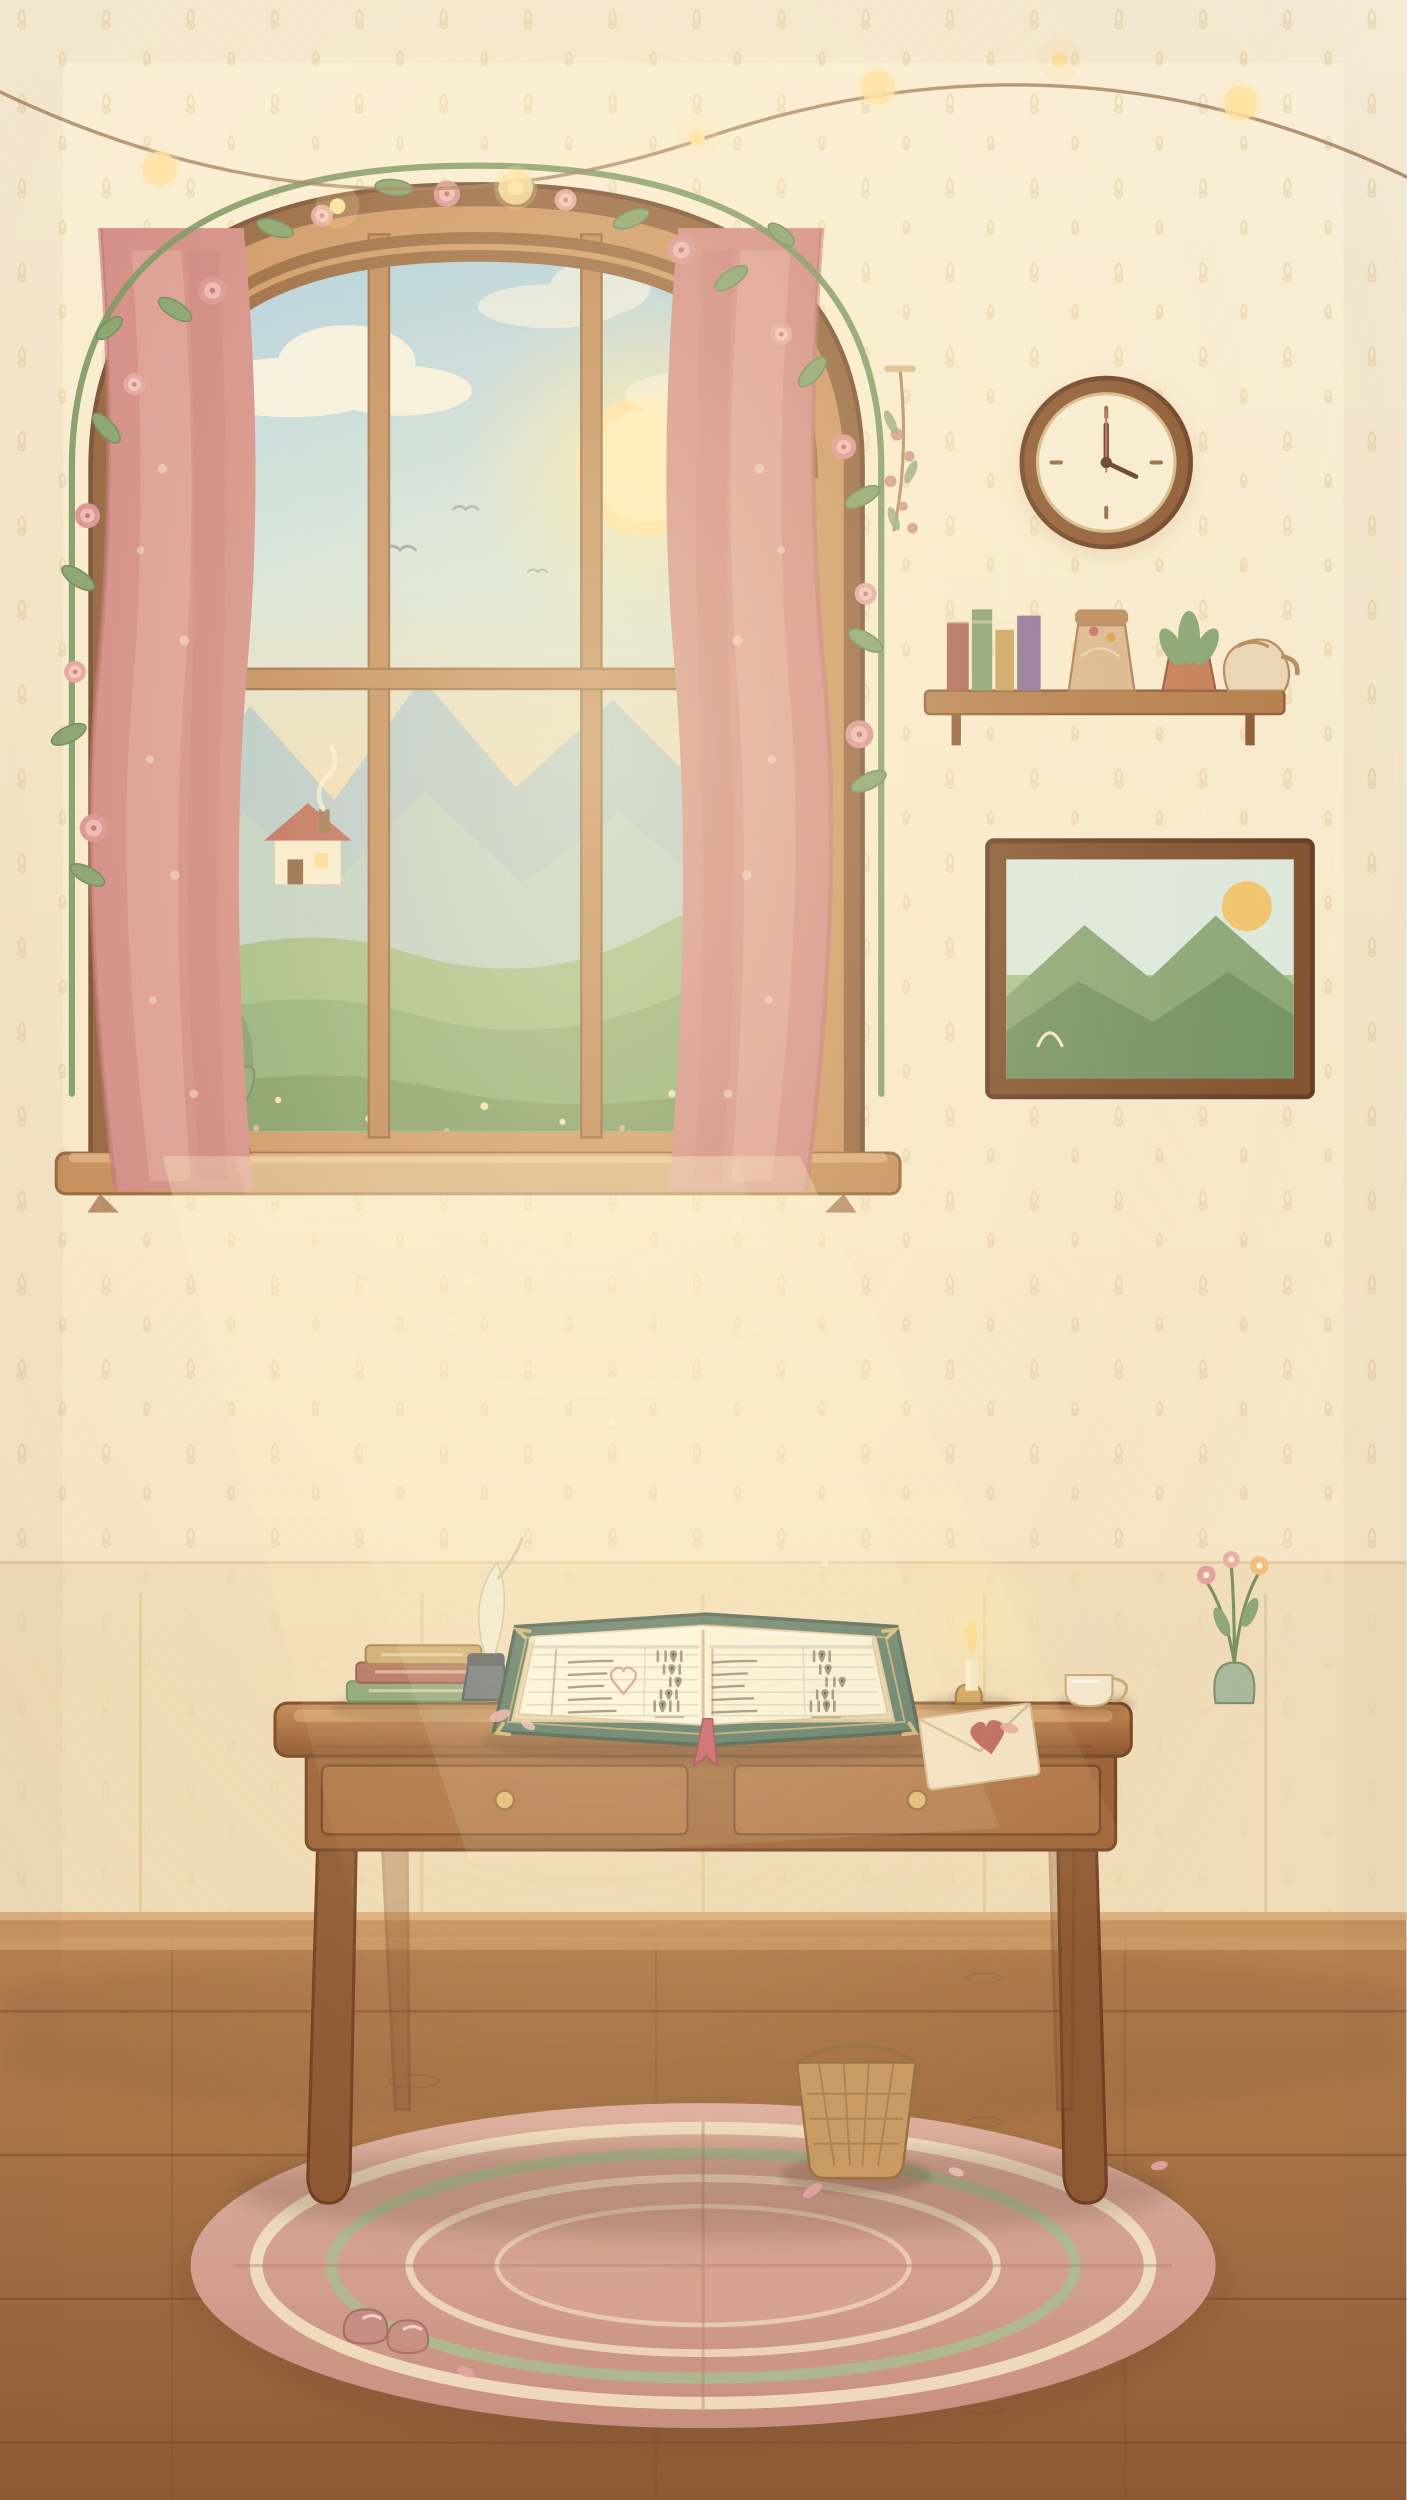
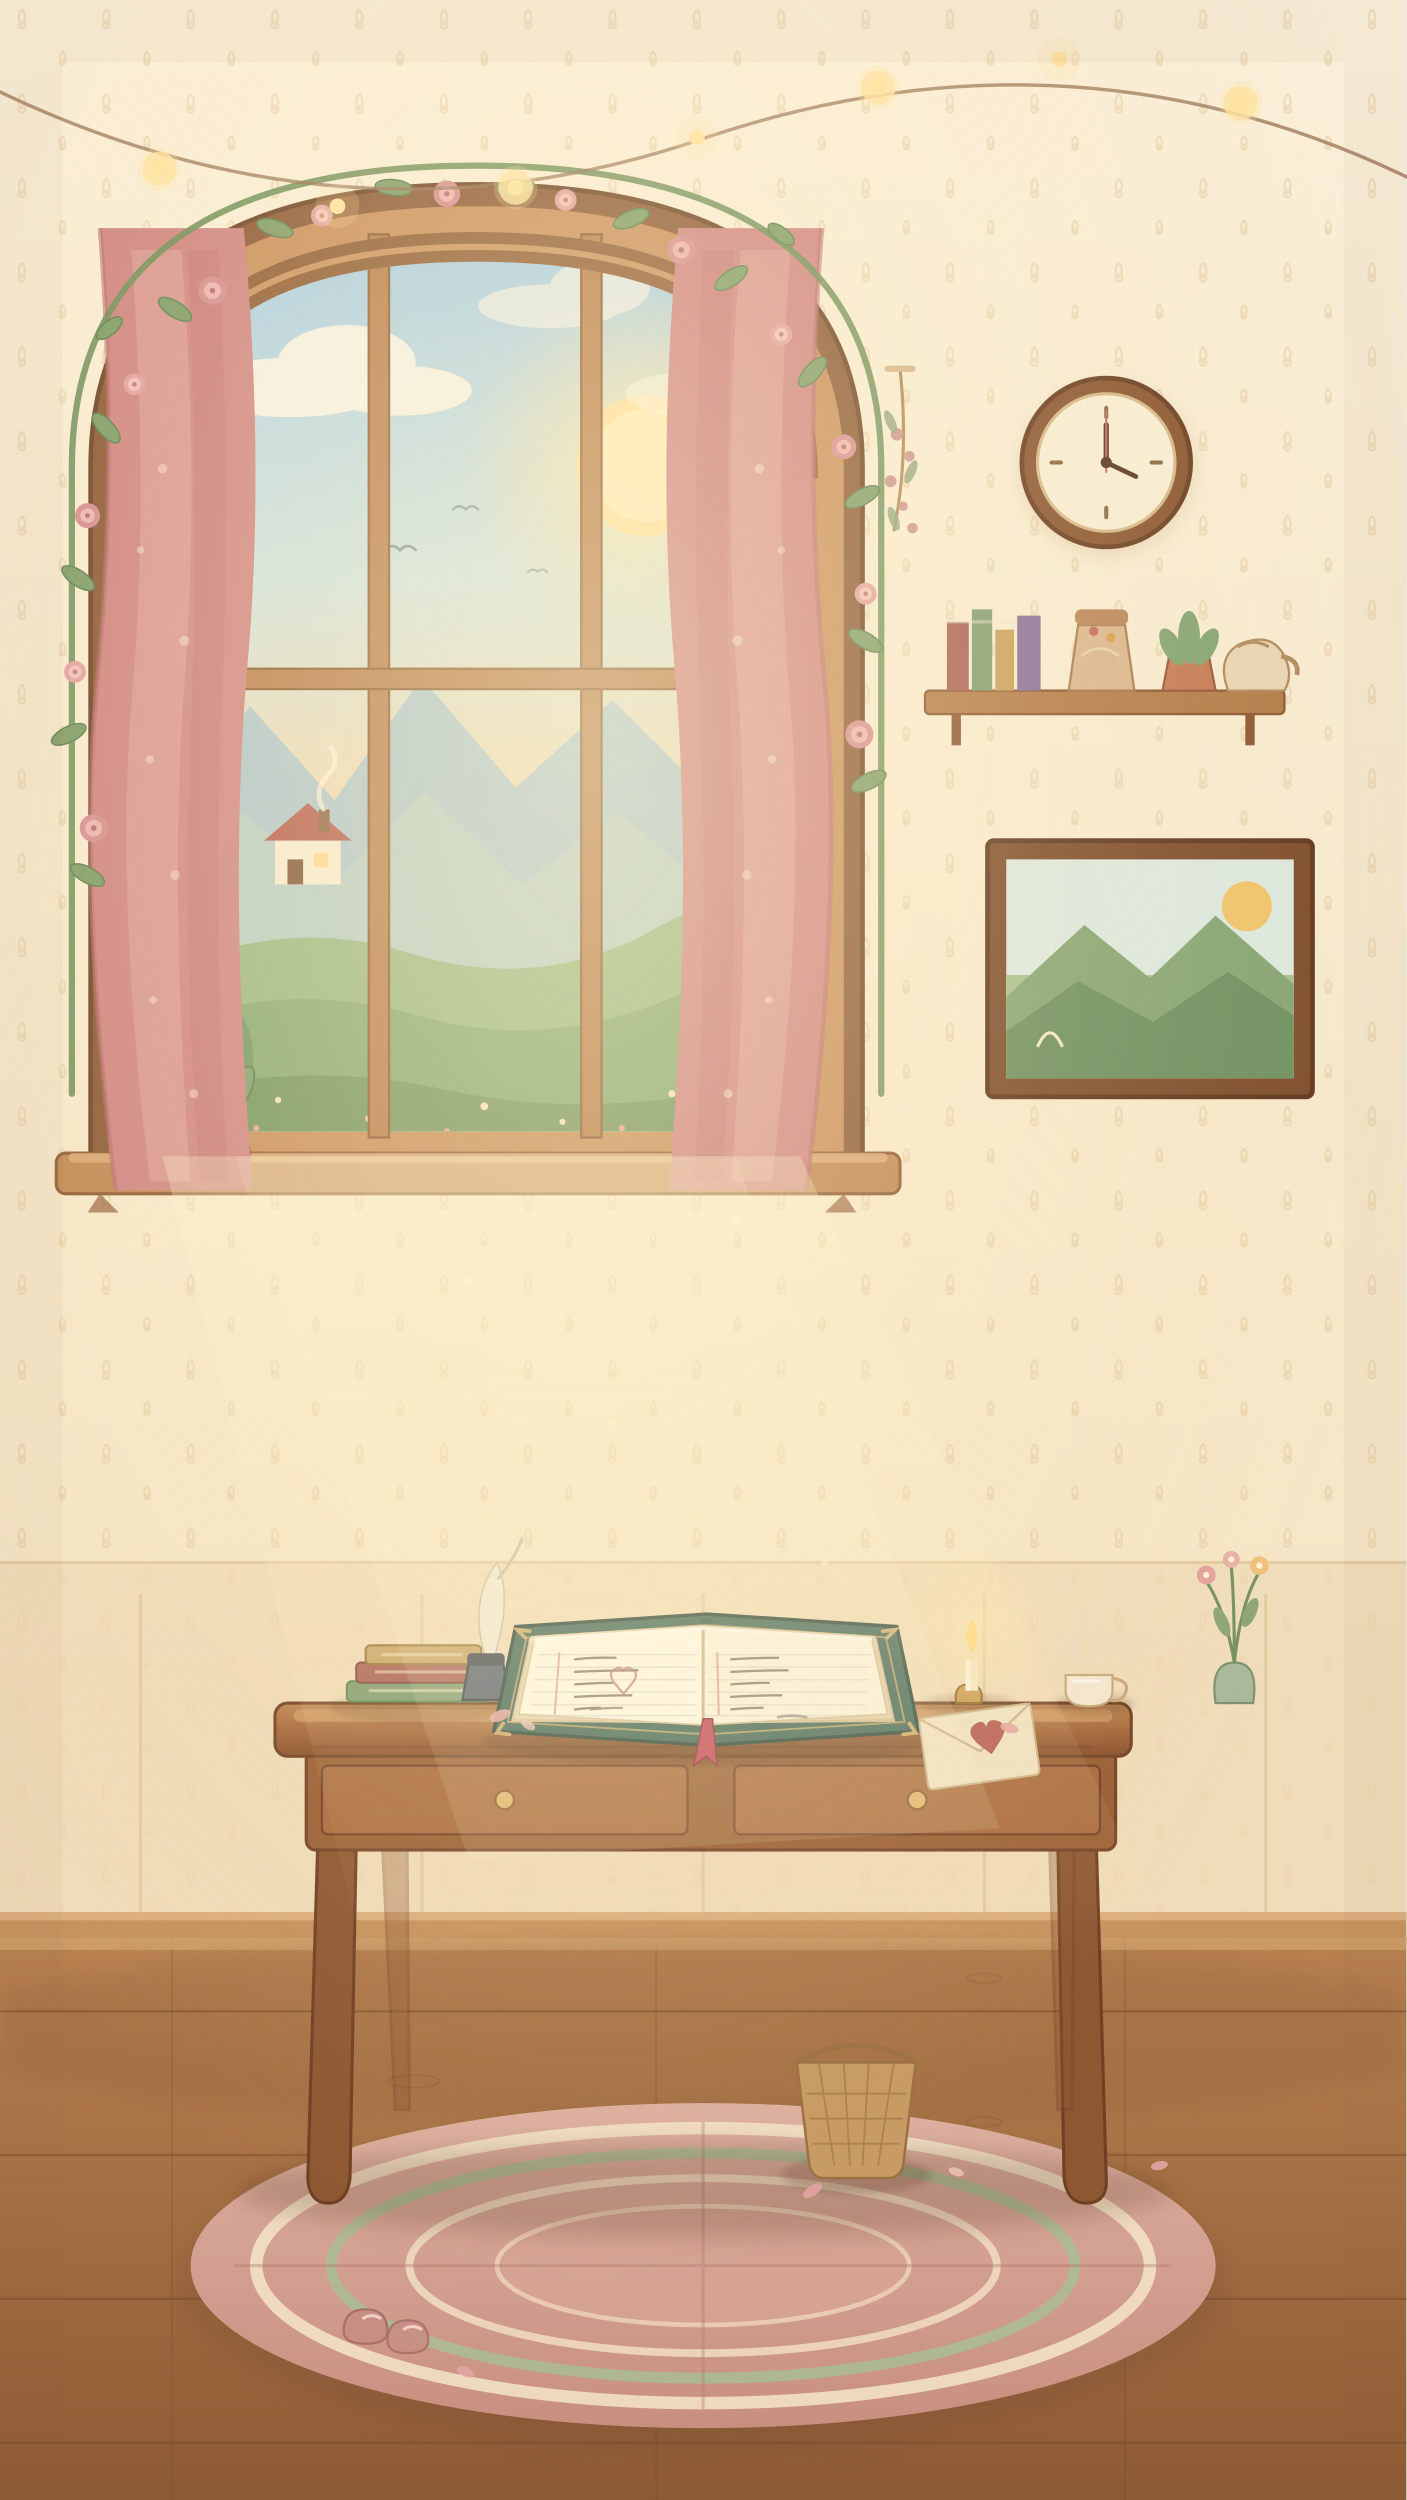
<svg xmlns="http://www.w3.org/2000/svg" viewBox="0 0 900 1600" width="900" height="1600">
  <defs>
    <linearGradient id="sky" x1="0" y1="0" x2="0" y2="1">
      <stop offset="0" stop-color="#a6cde6" />
      <stop offset=".38" stop-color="#cfe4e2" />
      <stop offset=".66" stop-color="#f5d9ae" />
      <stop offset="1" stop-color="#f0bd8d" />
    </linearGradient>
    <linearGradient id="wall" x1="0" y1="0" x2="0" y2="1">
      <stop offset="0" stop-color="#faf0da" />
      <stop offset=".6" stop-color="#f6e7c8" />
      <stop offset="1" stop-color="#eedbb8" />
    </linearGradient>
    <linearGradient id="floorG" x1="0" y1="0" x2="0" y2="1">
      <stop offset="0" stop-color="#b98150" />
      <stop offset="1" stop-color="#8d5a34" />
    </linearGradient>
    <linearGradient id="deskG" x1="0" y1="0" x2="0" y2="1">
      <stop offset="0" stop-color="#c08854" />
      <stop offset=".5" stop-color="#a86b3f" />
      <stop offset="1" stop-color="#8a522d" />
    </linearGradient>
    <linearGradient id="rugG" x1="0" y1="0" x2="0" y2="1">
      <stop offset="0" stop-color="#ddb0a0" />
      <stop offset="1" stop-color="#c88f80" />
    </linearGradient>
    <linearGradient id="beam" x1="0" y1="0" x2="0" y2="1">
      <stop offset="0" stop-color="#fff6d2" stop-opacity=".55" />
      <stop offset="1" stop-color="#ffe7a9" stop-opacity="0" />
    </linearGradient>
    <radialGradient id="sunGlow" cx="50%" cy="50%" r="50%">
      <stop offset="0" stop-color="#fff3c2" stop-opacity=".95" />
      <stop offset=".45" stop-color="#ffe6a4" stop-opacity=".5" />
      <stop offset="1" stop-color="#ffdfa0" stop-opacity="0" />
    </radialGradient>
    <radialGradient id="lampGlow" cx="50%" cy="50%" r="50%">
      <stop offset="0" stop-color="#ffe9ad" stop-opacity=".8" />
      <stop offset="1" stop-color="#ffe9ad" stop-opacity="0" />
    </radialGradient>
    <radialGradient id="roomGlow" cx="42%" cy="30%" r="62%">
      <stop offset="0" stop-color="#fff4cd" stop-opacity=".5" />
      <stop offset=".55" stop-color="#ffe9bb" stop-opacity=".16" />
      <stop offset="1" stop-color="#e5c38c" stop-opacity="0" />
    </radialGradient>
    <filter id="soft" x="-40%" y="-40%" width="180%" height="180%">
      <feGaussianBlur stdDeviation="7" />
    </filter>
    <filter id="soft2" x="-40%" y="-40%" width="180%" height="180%">
      <feGaussianBlur stdDeviation="2" />
    </filter>
    <clipPath id="winClip">
      <path d="M96 724 L96 306 Q96 158 305 158 Q514 158 514 306 L514 724 Z" />
    </clipPath>
    <pattern id="bloom" width="54" height="54" patternUnits="userSpaceOnUse">
      <g fill="none" stroke="#d9bc8d" stroke-width="1.4" opacity=".38">
        <circle cx="14" cy="16" r="2.2" />
        <path d="M14 6 q4 5 0 10 q-4 -5 0 -10" />
        <circle cx="40" cy="40" r="1.7" />
        <path d="M40 33 q3.5 4 0 8 q-3.5 -4 0 -8" />
      </g>
    </pattern>
    <pattern id="planks" width="900" height="92" patternUnits="userSpaceOnUse">
      <rect width="900" height="92" fill="none" />
      <path d="M0 91.5 H900" stroke="#6f4527" stroke-width="2" opacity=".45" />
      <path d="M110 0 V92 M420 0 V92 M720 0 V92" stroke="#6f4527" stroke-width="1.3" opacity=".22" />
      <ellipse cx="265" cy="44" rx="16" ry="4" fill="none" stroke="#7d4d2b" stroke-width="1.2" opacity=".25" />
      <ellipse cx="630" cy="70" rx="11" ry="3" fill="none" stroke="#7d4d2b" stroke-width="1.2" opacity=".22" />
    </pattern>
  </defs>
  <rect x="0" y="0" width="900" height="1600" fill="url(#wall)" />
  <rect x="0" y="0" width="900" height="1240" fill="url(#bloom)" />
  <rect x="0" y="1000" width="900" height="250" fill="#efdab5" opacity=".75" />
  <g stroke="#e2c99f" stroke-width="2" opacity=".9">
    <path d="M0 1000 H900" />
    <path d="M90 1020 V1236 M270 1020 V1236 M450 1020 V1236 M630 1020 V1236 M810 1020 V1236" />
  </g>
  <rect x="0" y="1224" width="900" height="18" fill="#c6925e" />
  <rect x="0" y="1224" width="900" height="5" fill="#dcae7c" />
  <path d="M58 750 L58 300 Q58 118 305 118 Q552 118 552 300 L552 750 Z" fill="#8b5936" stroke="#6e4327" stroke-width="3" />
  <path d="M70 738 L70 302 Q70 132 305 132 Q540 132 540 302 L540 738 Z" fill="#c98f5c" />
  <g clip-path="url(#winClip)">
    <rect x="96" y="150" width="420" height="580" fill="url(#sky)" />
    <circle cx="414" cy="298" r="118" fill="url(#sunGlow)" />
    <circle cx="414" cy="298" r="45" fill="#ffe0a0" />
    <circle cx="414" cy="298" r="36" fill="#fff1c2" opacity=".75" />
    <g fill="#fff8e9" opacity=".85">
      <g>
        <ellipse cx="186" cy="248" rx="62" ry="19" />
        <ellipse cx="222" cy="232" rx="44" ry="24" />
        <ellipse cx="256" cy="250" rx="46" ry="16" />
        <animateTransform attributeName="transform" type="translate" values="0 0;14 0;0 0" dur="30s" repeatCount="indefinite" />
      </g>
      <g opacity=".7">
        <ellipse cx="352" cy="196" rx="46" ry="14" />
        <ellipse cx="384" cy="184" rx="32" ry="18" />
        <animateTransform attributeName="transform" type="translate" values="0 0;-10 0;0 0" dur="24s" repeatCount="indefinite" />
      </g>
      <g opacity=".6">
        <ellipse cx="452" cy="252" rx="52" ry="15" />
        <ellipse cx="486" cy="240" rx="34" ry="19" />
        <animateTransform attributeName="transform" type="translate" values="0 0;8 0;0 0" dur="36s" repeatCount="indefinite" />
      </g>
    </g>
    <path d="M96 540 L160 452 L214 512 L270 434 L330 504 L392 448 L454 510 L514 466 L514 730 L96 730 Z" fill="#a8c4cf" opacity=".9" />
    <path d="M96 586 L156 520 L212 568 L272 506 L334 566 L396 520 L456 570 L514 526 L514 730 L96 730 Z" fill="#b9cfc5" opacity=".9" />
    <path d="M96 626 Q180 584 262 610 Q346 636 420 594 Q474 564 514 580 L514 730 L96 730 Z" fill="#9ab883" />
    <path d="M96 662 Q176 624 268 650 Q350 674 436 636 Q482 616 514 624 L514 730 L96 730 Z" fill="#87a974" />
    <g transform="translate(176,520)">
      <rect x="0" y="16" width="42" height="30" fill="#f8ecd2" />
      <path d="M-7 18 L21 -6 L49 18 Z" fill="#b45b4c" />
      <rect x="8" y="30" width="10" height="16" fill="#7f5236" />
      <rect x="25" y="26" width="9" height="9" fill="#ffd98d" />
      <rect x="28" y="-2" width="7" height="15" fill="#8d6243" />
      <path d="M31 -2 q-7 -12 3 -22 q8 -8 2 -18" fill="none" stroke="#fff3dd" stroke-width="3" stroke-linecap="round" opacity=".7">
        <animate attributeName="opacity" values=".25;.75;.25" dur="6s" repeatCount="indefinite" />
      </path>
    </g>
    <g fill="#6f9364">
      <path d="M136 690 q-12 -38 4 -64 q14 24 6 64 Z" />
      <path d="M152 700 q-10 -30 3 -50 q11 18 5 50 Z" opacity=".85" />
      <path d="M470 676 q-11 -34 4 -58 q13 22 5 58 Z" />
      <path d="M488 694 q-9 -26 3 -44 q10 16 4 44 Z" opacity=".8" />
    </g>
    <path d="M96 704 Q190 676 288 698 Q390 720 514 686 L514 730 L96 730 Z" fill="#749660" />
    <g fill="#f7e2b2">
      <circle cx="152" cy="712" r="2.4" />
      <circle cx="178" cy="704" r="2" />
      <circle cx="236" cy="716" r="2.2" />
      <circle cx="310" cy="708" r="2.5" />
      <circle cx="360" cy="718" r="2" />
      <circle cx="430" cy="700" r="2.3" />
      <circle cx="474" cy="714" r="2.2" />
    </g>
    <g fill="#e9a2a0">
      <circle cx="164" cy="722" r="2" />
      <circle cx="286" cy="724" r="2" />
      <circle cx="398" cy="722" r="2" />
      <circle cx="452" cy="696" r="1.8" />
    </g>
    <g fill="none" stroke="#6d8190" stroke-linecap="round">
      <g transform="translate(256,352)" opacity=".78">
        <g>
          <animateTransform attributeName="transform" type="translate" values="-300 8;40 -10;380 -46" keyTimes="0;.45;1" dur="46s" begin="-8s" repeatCount="indefinite" />
          <g>
            <animateTransform attributeName="transform" type="scale" values="1 1;1 .42;1 1" dur=".82s" repeatCount="indefinite" />
            <path d="M-10 0 q5 -5 10 0 q5 -5 10 0" stroke-width="1.8" />
          </g>
        </g>
      </g>
      <g transform="translate(298,326)" opacity=".68">
        <g>
          <animateTransform attributeName="transform" type="translate" values="-330 -6;20 10;370 -30" keyTimes="0;.5;1" dur="39s" begin="-24s" repeatCount="indefinite" />
          <g>
            <animateTransform attributeName="transform" type="scale" values="1 1;1 .45;1 1" dur=".92s" begin="-.3s" repeatCount="indefinite" />
            <path d="M-8 0 q4 -4 8 0 q4 -4 8 0" stroke-width="1.6" />
          </g>
        </g>
      </g>
      <g transform="translate(344,366)" opacity=".6">
        <g>
          <animateTransform attributeName="transform" type="translate" values="-290 -12;60 6;410 -34" keyTimes="0;.42;1" dur="52s" begin="-37s" repeatCount="indefinite" />
          <g>
            <animateTransform attributeName="transform" type="scale" values="1 1;1 .4;1 1" dur="1.05s" begin="-.6s" repeatCount="indefinite" />
            <path d="M-6 0 q3 -3 6 0 q3 -3 6 0" stroke-width="1.4" />
          </g>
        </g>
      </g>
    </g>
    <g fill="#7e9d68" opacity=".9">
      <path d="M96 150 q38 6 52 38 q-34 4 -52 -12 Z" />
      <path d="M514 150 q-34 8 -46 38 q32 2 46 -14 Z" opacity=".85" />
    </g>
  </g>
  <g fill="#b97e4d" stroke="#8f5c34" stroke-width="1.5">
    <rect x="236" y="150" width="13" height="578" />
    <rect x="372" y="150" width="13" height="578" />
    <rect x="96" y="428" width="418" height="13" />
    <path d="M96 306 Q96 158 305 158 Q514 158 514 306" fill="none" stroke="#8f5c34" stroke-width="19" />
    <path d="M96 306 Q96 158 305 158 Q514 158 514 306" fill="none" stroke="#d9a06a" stroke-width="4" opacity=".8" />
  </g>
  <rect x="36" y="738" width="540" height="26" rx="6" fill="#c08854" stroke="#8f5c34" stroke-width="2" />
  <rect x="44" y="738" width="524" height="6" rx="3" fill="#e0ae7d" opacity=".8" />
  <path d="M64 764 l-8 12 h20 Z M540 764 l8 12 h-20 Z" fill="#8f5c34" opacity=".7" />
  <g>
    <path d="M120 738 l7 -30 h26 l7 30 Z" fill="#b96f4e" stroke="#8f4f36" stroke-width="1.6" />
    <g fill="#7fa06f" stroke="#5f8253" stroke-width="1.4">
      <ellipse cx="140" cy="690" rx="8" ry="22" />
      <ellipse cx="127" cy="698" rx="7" ry="17" transform="rotate(-26 127 698)" />
      <ellipse cx="153" cy="698" rx="7" ry="17" transform="rotate(26 153 698)" />
    </g>
    <circle cx="140" cy="670" r="5" fill="#e7a3a0" />
    <path d="M468 738 l4 -18 h18 l4 18 Z" fill="#c99873" stroke="#966a4c" stroke-width="1.4" />
    <path d="M481 720 q-16 -16 -2 -34 q14 14 2 34" fill="#84a574" opacity=".95" />
    <path d="M481 720 q14 -12 22 -3" fill="none" stroke="#5f8253" stroke-width="3" stroke-linecap="round" />
  </g>
  <g>
    <path d="M64 146 Q76 300 62 438 Q50 570 74 762 L162 762 Q146 574 158 430 Q170 300 156 146 Z" fill="#cf8583" />
    <path d="M84 160 Q96 320 84 452 Q74 576 96 756 L122 756 Q108 572 118 438 Q128 306 116 160 Z" fill="#dc9b96" opacity=".8" />
    <path d="M120 160 Q128 330 122 470 Q116 600 128 756 L146 756 Q136 598 142 452 Q148 310 140 160 Z" fill="#c57676" opacity=".55" />
    <path d="M64 146 Q76 300 62 438 Q50 570 74 762" fill="none" stroke="#b96b6d" stroke-width="3" opacity=".6" />
    <g fill="#f6ddcb" opacity=".55">
      <circle cx="104" cy="300" r="3" />
      <circle cx="90" cy="352" r="2.4" />
      <circle cx="118" cy="410" r="3.2" />
      <circle cx="96" cy="486" r="2.6" />
      <circle cx="112" cy="560" r="3" />
      <circle cx="98" cy="640" r="2.4" />
      <circle cx="124" cy="700" r="2.8" />
    </g>
    <animateTransform attributeName="transform" type="rotate" values="0 110 150;.5 110 150;0 110 150" dur="8s" repeatCount="indefinite" />
  </g>
  <g>
    <path d="M526 146 Q514 300 528 438 Q540 570 516 762 L428 762 Q444 574 432 430 Q420 300 434 146 Z" fill="#cf8583" />
    <path d="M506 160 Q494 320 506 452 Q516 576 494 756 L468 756 Q482 572 472 438 Q462 306 474 160 Z" fill="#dc9b96" opacity=".8" />
    <path d="M470 160 Q462 330 468 470 Q474 600 462 756 L444 756 Q454 598 448 452 Q442 310 450 160 Z" fill="#c57676" opacity=".55" />
    <path d="M526 146 Q514 300 528 438 Q540 570 516 762" fill="none" stroke="#b96b6d" stroke-width="3" opacity=".6" />
    <g fill="#f6ddcb" opacity=".55">
      <circle cx="486" cy="300" r="3" />
      <circle cx="500" cy="352" r="2.4" />
      <circle cx="472" cy="410" r="3.2" />
      <circle cx="494" cy="486" r="2.6" />
      <circle cx="478" cy="560" r="3" />
      <circle cx="492" cy="640" r="2.4" />
      <circle cx="466" cy="700" r="2.8" />
    </g>
    <animateTransform attributeName="transform" type="rotate" values="0 500 150;-.5 500 150;0 500 150" dur="9s" repeatCount="indefinite" />
  </g>
  <g>
    <path d="M46 700 L46 300 Q46 106 305 106 Q564 106 564 300 L564 700" fill="none" stroke="#6f8f5a" stroke-width="4" stroke-linecap="round" opacity=".9" />
    <g fill="#7e9d68" stroke="#5f8253" stroke-width="1">
      <ellipse cx="56" cy="560" rx="12" ry="5" transform="rotate(28 56 560)" />
      <ellipse cx="44" cy="470" rx="12" ry="5" transform="rotate(-26 44 470)" />
      <ellipse cx="50" cy="370" rx="12" ry="5" transform="rotate(34 50 370)" />
      <ellipse cx="68" cy="274" rx="12" ry="5" transform="rotate(48 68 274)" />
      <ellipse cx="112" cy="198" rx="12" ry="5" transform="rotate(32 112 198)" />
      <ellipse cx="176" cy="146" rx="12" ry="5" transform="rotate(18 176 146)" />
      <ellipse cx="252" cy="120" rx="12" ry="5" transform="rotate(6 252 120)" />
      <ellipse cx="330" cy="120" rx="12" ry="5" transform="rotate(-6 330 120)" />
      <ellipse cx="404" cy="140" rx="12" ry="5" transform="rotate(-22 404 140)" />
      <ellipse cx="468" cy="178" rx="12" ry="5" transform="rotate(-34 468 178)" />
      <ellipse cx="520" cy="238" rx="12" ry="5" transform="rotate(-48 520 238)" />
      <ellipse cx="552" cy="318" rx="12" ry="5" transform="rotate(-28 552 318)" />
      <ellipse cx="554" cy="410" rx="12" ry="5" transform="rotate(30 554 410)" />
      <ellipse cx="556" cy="500" rx="12" ry="5" transform="rotate(-26 556 500)" />
      <ellipse cx="70" cy="210" rx="10" ry="4.4" transform="rotate(-40 70 210)" />
      <ellipse cx="500" cy="150" rx="10" ry="4.4" transform="rotate(38 500 150)" />
    </g>
    <g>
      <g transform="translate(60,530)">
        <circle r="9" fill="#d58d92" />
        <circle r="5.4" fill="#ecb3b0" />
        <circle r="1.8" fill="#b96b6d" />
      </g>
      <g transform="translate(48,430)">
        <circle r="7" fill="#e2a0a0" />
        <circle r="4.2" fill="#f1c2ba" />
        <circle r="1.5" fill="#c07678" />
      </g>
      <g transform="translate(56,330)">
        <circle r="8" fill="#d58d92" />
        <circle r="4.6" fill="#eeb6b1" />
        <circle r="1.6" fill="#b96b6d" />
      </g>
      <g transform="translate(86,246)">
        <circle r="7" fill="#e2a0a0" />
        <circle r="4.2" fill="#f1c2ba" />
        <circle r="1.5" fill="#c07678" />
      </g>
      <g transform="translate(136,186)">
        <circle r="9" fill="#d58d92" />
        <circle r="5.4" fill="#ecb3b0" />
        <circle r="1.8" fill="#b96b6d" />
      </g>
      <g transform="translate(206,138)">
        <circle r="7" fill="#e2a0a0" />
        <circle r="4.2" fill="#f1c2ba" />
        <circle r="1.5" fill="#c07678" />
      </g>
      <g transform="translate(286,124)">
        <circle r="8.5" fill="#d58d92" />
        <circle r="5" fill="#eeb6b1" />
        <circle r="1.7" fill="#b96b6d" />
      </g>
      <g transform="translate(362,128)">
        <circle r="7" fill="#e2a0a0" />
        <circle r="4.2" fill="#f1c2ba" />
        <circle r="1.5" fill="#c07678" />
      </g>
      <g transform="translate(436,160)">
        <circle r="9" fill="#d58d92" />
        <circle r="5.4" fill="#ecb3b0" />
        <circle r="1.8" fill="#b96b6d" />
      </g>
      <g transform="translate(500,214)">
        <circle r="7" fill="#e2a0a0" />
        <circle r="4.2" fill="#f1c2ba" />
        <circle r="1.5" fill="#c07678" />
      </g>
      <g transform="translate(540,286)">
        <circle r="8" fill="#d58d92" />
        <circle r="4.6" fill="#eeb6b1" />
        <circle r="1.6" fill="#b96b6d" />
      </g>
      <g transform="translate(554,380)">
        <circle r="7" fill="#e2a0a0" />
        <circle r="4.2" fill="#f1c2ba" />
        <circle r="1.5" fill="#c07678" />
      </g>
      <g transform="translate(550,470)">
        <circle r="9" fill="#d58d92" />
        <circle r="5.4" fill="#ecb3b0" />
        <circle r="1.8" fill="#b96b6d" />
      </g>
    </g>
  </g>
  <g transform="translate(632,538)">
    <rect x="0" y="0" width="208" height="164" rx="4" fill="#7d4c2c" stroke="#5f371e" stroke-width="3" />
    <rect x="12" y="12" width="184" height="140" fill="#dce9e0" />
    <rect x="12" y="86" width="184" height="66" fill="#a8c18f" />
    <path d="M12 100 L62 54 L104 88 L146 48 L196 92 L196 152 L12 152 Z" fill="#86a574" />
    <path d="M12 122 L58 90 L106 116 L154 84 L196 112 L196 152 L12 152 Z" fill="#6e9062" />
    <circle cx="166" cy="42" r="16" fill="#f0c46c" />
    <path d="M32 132 q8 -18 16 0" fill="none" stroke="#f3e7c8" stroke-width="2" />
  </g>
  <g transform="translate(-20,0)">
    <rect x="612" y="442" width="230" height="15" rx="3" fill="#b37b4a" stroke="#8a5731" stroke-width="1.5" />
    <path d="M632 457 l0 20 M820 457 l0 20" stroke="#8a5731" stroke-width="6" />
    <g>
      <rect x="626" y="398" width="14" height="44" fill="#a85f55" />
      <rect x="642" y="390" width="13" height="52" fill="#7f9d72" />
      <rect x="657" y="403" width="12" height="39" fill="#c9a05d" />
      <rect x="671" y="394" width="15" height="48" fill="#8a6f9a" />
      <path d="M626 398 h45" stroke="#efe3c8" stroke-width="2" opacity=".5" />
    </g>
    <g>
      <path d="M704 442 l6 -42 h30 l6 42 Z" fill="#d8b58d" stroke="#a87a50" stroke-width="1.5" opacity=".95" />
      <rect x="708" y="390" width="34" height="10" rx="4" fill="#b9875b" />
      <path d="M712 420 q12 -10 24 0" fill="none" stroke="#f3e6c8" stroke-width="1.5" opacity=".6" />
      <circle cx="720" cy="404" r="3" fill="#c56b62" />
      <circle cx="731" cy="408" r="3" fill="#d9a04a" />
    </g>
    <g>
      <path d="M764 442 l5 -26 h24 l5 26 Z" fill="#c47b56" stroke="#96573b" stroke-width="1.4" />
      <g fill="#84a473">
        <ellipse cx="781" cy="408" rx="7" ry="17" />
        <ellipse cx="770" cy="414" rx="6" ry="13" transform="rotate(-28 770 414)" />
        <ellipse cx="792" cy="414" rx="6" ry="13" transform="rotate(28 792 414)" />
      </g>
    </g>
    <g>
      <ellipse cx="817" cy="426" rx="0" ry="0" />
      <path d="M806 442 q-8 -22 8 -30 q20 -8 28 8 q6 12 0 22 Z" fill="#e9d6b6" stroke="#b28b5f" stroke-width="1.5" />
      <path d="M840 420 q12 2 10 12" fill="none" stroke="#b28b5f" stroke-width="3" />
      <path d="M812 414 q10 -6 20 0" fill="none" stroke="#b28b5f" stroke-width="2" />
    </g>
  </g>
  <g transform="translate(576,236)">
    <path d="M0 0 q6 56 -4 104" fill="none" stroke="#b08a5e" stroke-width="2" />
    <g fill="#c98e88" opacity=".9">
      <circle cx="-2" cy="42" r="4" />
      <circle cx="6" cy="56" r="3.4" />
      <circle cx="-6" cy="72" r="3.8" />
      <circle cx="2" cy="88" r="3" />
      <circle cx="8" cy="102" r="3.4" />
    </g>
    <g fill="#8fa57c" opacity=".85">
      <ellipse cx="-6" cy="34" rx="3" ry="8" transform="rotate(-24 -6 34)" />
      <ellipse cx="7" cy="66" rx="3" ry="8" transform="rotate(24 7 66)" />
      <ellipse cx="-4" cy="96" rx="3" ry="8" transform="rotate(-20 -4 96)" />
    </g>
    <path d="M-8 0 h16" stroke="#d7b98c" stroke-width="4" stroke-linecap="round" />
  </g>
  <g transform="translate(708,296)">
    <circle cx="0" cy="4" r="54" fill="#b98a5c" opacity=".28" filter="url(#soft)" />
    <circle cx="0" cy="0" r="54" fill="#8a5733" stroke="#6b3f23" stroke-width="3" />
    <circle cx="0" cy="0" r="44" fill="#f8eed6" stroke="#d6b98a" stroke-width="2" />
    <g stroke="#8a6a44" stroke-width="2.6" stroke-linecap="round">
      <line x1="0" y1="-35" x2="0" y2="-29" />
      <line x1="0" y1="29" x2="0" y2="35" />
      <line x1="-35" y1="0" x2="-29" y2="0" />
      <line x1="29" y1="0" x2="35" y2="0" />
    </g>
    <line x1="0" y1="0" x2="0" y2="-24" stroke="#5a3a24" stroke-width="3.4" stroke-linecap="round" />
    <line x1="0" y1="0" x2="19" y2="9" stroke="#5a3a24" stroke-width="3" stroke-linecap="round" />
    <line x1="0" y1="6" x2="0" y2="-33" stroke="#c56b62" stroke-width="1.3" stroke-linecap="round">
      <animateTransform attributeName="transform" type="rotate" values="0;360" dur="60s" repeatCount="indefinite" />
    </line>
    <circle cx="0" cy="0" r="3.6" fill="#5a3a24" />
  </g>
  <g>
    <path d="M-10 54 Q220 168 452 88 Q690 8 910 118" fill="none" stroke="#967052" stroke-width="2.2" opacity=".75" />
    <g fill="#ffe3a0">
      <circle cx="102" cy="108" r="14" opacity=".22" />
      <circle cx="102" cy="108" r="5" />
      <circle cx="216" cy="132" r="14" opacity=".2" />
      <circle cx="216" cy="132" r="5" />
      <circle cx="330" cy="120" r="14" opacity=".22" />
      <circle cx="330" cy="120" r="5" />
      <circle cx="446" cy="88" r="14" opacity=".2" />
      <circle cx="446" cy="88" r="5" />
      <circle cx="562" cy="56" r="14" opacity=".22" />
      <circle cx="562" cy="56" r="5" />
      <circle cx="678" cy="38" r="14" opacity=".2" />
      <circle cx="678" cy="38" r="5" />
      <circle cx="794" cy="66" r="14" opacity=".22" />
      <circle cx="794" cy="66" r="5" />
    </g>
    <g fill="#ffe3a0" opacity=".8">
      <circle cx="102" cy="108" r="11">
        <animate attributeName="opacity" values=".15;.35;.15" dur="3.4s" repeatCount="indefinite" />
      </circle>
      <circle cx="330" cy="120" r="11">
        <animate attributeName="opacity" values=".3;.1;.3" dur="4.1s" repeatCount="indefinite" />
      </circle>
      <circle cx="562" cy="56" r="11">
        <animate attributeName="opacity" values=".12;.32;.12" dur="2.8s" repeatCount="indefinite" />
      </circle>
      <circle cx="794" cy="66" r="11">
        <animate attributeName="opacity" values=".3;.12;.3" dur="3.8s" repeatCount="indefinite" />
      </circle>
    </g>
  </g>
  <rect x="0" y="1240" width="900" height="360" fill="url(#floorG)" />
  <rect x="0" y="1240" width="900" height="360" fill="url(#planks)" />
  <rect x="0" y="1240" width="900" height="8" fill="#d0a16c" opacity=".8" />
  <ellipse cx="450" cy="1300" rx="500" ry="60" fill="#5f3b22" opacity=".12" filter="url(#soft)" />
  <g transform="translate(450,1450)">
    <ellipse cx="0" cy="10" rx="336" ry="108" fill="#6a4530" opacity=".2" filter="url(#soft)" />
    <ellipse cx="0" cy="0" rx="328" ry="104" fill="url(#rugG)" />
    <ellipse cx="0" cy="0" rx="286" ry="88" fill="none" stroke="#f5e5c8" stroke-width="8" opacity=".85" />
    <ellipse cx="0" cy="0" rx="238" ry="72" fill="none" stroke="#a9bd93" stroke-width="7" opacity=".85" />
    <ellipse cx="0" cy="0" rx="188" ry="56" fill="none" stroke="#f5e5c8" stroke-width="5" opacity=".75" />
    <ellipse cx="0" cy="0" rx="132" ry="38" fill="#d7a493" opacity=".8" />
    <ellipse cx="0" cy="0" rx="132" ry="38" fill="none" stroke="#f3dcc0" stroke-width="3" opacity=".7" />
    <g stroke="#b47a6c" stroke-width="2" opacity=".4">
      <path d="M-300 0 H300 M0 -92 V92" />
    </g>
  </g>
  <g>
    <ellipse cx="450" cy="1402" rx="300" ry="30" fill="#4f301c" opacity=".22" filter="url(#soft)" />
    <g fill="#8d5732" stroke="#6f4024" stroke-width="2">
      <path d="M205 1124 l24 0 -5 270 q-2 16 -14 16 q-12 0 -13 -16 Z" />
      <path d="M676 1124 l24 0 8 270 q1 16 -13 16 q-12 0 -14 -16 Z" />
      <path d="M242 1124 l18 0 2 226 -9 0 Z" opacity=".35" />
      <path d="M670 1124 l18 0 -2 226 -9 0 Z" opacity=".35" />
    </g>
    <rect x="196" y="1120" width="518" height="64" rx="6" fill="#9a6036" stroke="#754428" stroke-width="2" />
    <rect x="206" y="1130" width="234" height="44" rx="4" fill="#aa6d40" stroke="#754428" stroke-width="1.5" />
    <rect x="470" y="1130" width="234" height="44" rx="4" fill="#aa6d40" stroke="#754428" stroke-width="1.5" />
    <circle cx="323" cy="1152" r="6" fill="#e0b56e" stroke="#8b5b2d" stroke-width="1.5" />
    <circle cx="587" cy="1152" r="6" fill="#e0b56e" stroke="#8b5b2d" stroke-width="1.5" />
    <rect x="176" y="1090" width="548" height="34" rx="8" fill="url(#deskG)" stroke="#744526" stroke-width="2" />
    <rect x="188" y="1094" width="524" height="8" rx="4" fill="#d9a46f" opacity=".65" />
    <path d="M200 1118 H700" stroke="#7b4928" stroke-width="1.6" opacity=".5" />
  </g>
  <g>
    <ellipse cx="269" cy="1093" rx="58" ry="10" fill="#57351f" opacity=".2" filter="url(#soft2)" />
    <rect x="222" y="1076" width="92" height="13" rx="3" fill="#7f9d72" stroke="#5f8253" stroke-width="1.3" />
    <rect x="228" y="1064" width="84" height="13" rx="3" fill="#aa6258" stroke="#81443c" stroke-width="1.3" />
    <rect x="234" y="1053" width="74" height="12" rx="3" fill="#c8a468" stroke="#98743f" stroke-width="1.3" />
    <path d="M244 1059 h52 M240 1070 h60 M236 1082 h68" stroke="#f4e8c9" stroke-width="2" opacity=".55" />
    <path d="M296 1088 l4 -24 h22 l4 24 Z" fill="#5a6572" stroke="#39424d" stroke-width="1.5" />
    <rect x="299" y="1058" width="24" height="8" rx="3" fill="#3f4854" />
    <path d="M310 1058 q-10 -34 8 -58 q10 22 -1 58" fill="#f1ead7" stroke="#c9bda2" stroke-width="1" />
    <path d="M319 1010 q10 -12 15 -25" fill="none" stroke="#c9bda2" stroke-width="2" stroke-linecap="round" />
  </g>
  <g>
    <ellipse cx="452" cy="1114" rx="144" ry="16" fill="#4a2c18" opacity=".25" filter="url(#soft2)" />
    <path d="M316 1108 L330 1041 L452 1033 L574 1041 L588 1108 L452 1117 Z" fill="#41675a" stroke="#29453b" stroke-width="2.2" />
    <path d="M325 1102 L337 1048 L452 1040 L567 1048 L579 1102 L452 1110 Z" fill="none" stroke="#c9a86a" stroke-width="1.2" opacity=".8" />
    <path d="M452 1036 L452 1114" stroke="#233d34" stroke-width="7" opacity=".22" />
    <path d="M327 1102 L339 1048 L450 1041 L450 1103 Z" fill="#d9c59e" />
    <path d="M329 1100 L340 1047 L450 1040 L450 1102 Z" fill="#e7d5b1" />
    <path d="M573 1102 L561 1048 L450 1041 L450 1103 Z" fill="#d3be95" />
    <path d="M571 1100 L560 1047 L450 1040 L450 1102 Z" fill="#e2ceaa" />
    <path d="M332 1097 L342 1049 L450 1042 L450 1104 Z" fill="#fff9e8" stroke="#d8c6a1" stroke-width="1.1" />
    <path d="M450 1104 L450 1042 L558 1049 L568 1097 Z" fill="#fcf4df" stroke="#d4c199" stroke-width="1.1" />
    <path d="M450 1042 L450 1104" stroke="#c7b28a" stroke-width="2" opacity=".85" />
    <path d="M342 1049 L450 1042" stroke="#fffdf4" stroke-width="2" opacity=".95" />
    <path d="M450 1042 L558 1049" stroke="#fffdf4" stroke-width="2" opacity=".9" />
-     <g stroke="#b9c2ba" stroke-width="1" opacity=".62">
-       <path d="M341 1059 H447 M340 1067 H447 M339 1075 H447 M338 1083 H447 M337 1091 H447 M336 1098 H447" />
-       <path d="M455 1059 H559 M455 1067 H560 M455 1075 H561 M455 1083 H562 M455 1091 H563 M455 1098 H564" />
-       <path d="M413 1054 L412 1097 M514 1054 L515 1097" />
-     </g>
-     <g stroke="#a7b3ae" stroke-width="2.2" opacity=".5" stroke-linecap="round">
-       <path d="M342 1054 H447 M455 1054 H558" />
-     </g>
-     <g stroke="#d18d84" stroke-width="1.4" opacity=".8" stroke-linecap="round">
-       <path d="M356 1056 L353 1097 M456 1056 L456 1097" />
-     </g>
-     <g stroke="#6b6152" stroke-linecap="round" opacity=".8">
+     <g stroke="#c3c9c1" stroke-width="1" opacity=".5">
+       <path d="M344 1059 H446 M343 1067 H446 M342 1075 H446 M341 1083 H446 M340 1091 H446 M339 1098 H446" />
+       <path d="M456 1059 H558 M455 1067 H557 M454 1075 H556 M453 1083 H555 M452 1091 H554 M451 1098 H553" />
+     </g>
+     <g stroke="#d18d84" stroke-width="1.3" opacity=".72" stroke-linecap="round">
+       <path d="M358 1058 L355 1097 M459 1058 L460 1097" />
+     </g>
+     <g stroke="#6b6152" stroke-linecap="round" opacity=".78">
      <g stroke-width="1.5">
-         <path d="M364 1064 q14 -1 28 -1 M364 1072 q18 -1 24 -1 M364 1080 q12 -1 22 -1                  M364 1088 q16 -1 27 -1 M364 1096 q20 -1 30 -1" />
-         <path d="M456 1064 q14 -1 28 -1 M456 1072 q18 -1 22 -1 M456 1080 q12 -1 20 -1                  M456 1088 q16 -1 26 -1 M456 1096 q20 -1 28 -1" />
-       </g>
-       <g stroke-width="1.7">
-         <path d="M421 1063 v-6 M426 1063 v-6 M431 1063 q3 -6 0 -6 q-3 0 0 6 M436 1063 v-6" />
-         <path d="M425 1071 v-5 M430 1071 q3 -5 0 -5 q-3 0 0 5 M435 1071 v-5" />
-         <path d="M429 1079 v-5 M434 1079 q3 -5 0 -5 q-3 0 0 5" />
-         <path d="M423 1087 v-5 M428 1087 q3 -5 0 -5 q-3 0 0 5 M433 1087 v-5" />
-         <path d="M419 1095 v-6 M424 1095 q3 -6 0 -6 q-3 0 0 6 M429 1095 v-6 M434 1095 v-6" />
-         <path d="M521 1063 v-6 M526 1063 q3 -6 0 -6 q-3 0 0 6 M531 1063 v-6" />
-         <path d="M525 1071 v-5 M530 1071 q3 -5 0 -5 q-3 0 0 5" />
-         <path d="M529 1079 v-5 M534 1079 v-5 M539 1079 q3 -5 0 -5 q-3 0 0 5" />
-         <path d="M523 1087 v-5 M528 1087 q3 -5 0 -5 q-3 0 0 5 M533 1087 v-5" />
-         <path d="M519 1095 v-6 M524 1095 v-6 M529 1095 q3 -6 0 -6 q-3 0 0 6 M534 1095 v-6" />
-       </g>
-     </g>
-     <path d="M419 1099 H438 M519 1099 H538" stroke="#8f7c62" stroke-width="1.2" opacity=".7" />
+         <path d="M368 1062 q12 -1.5 26 -1 M368 1070 q20 -1 40 -1 M368 1078 q14 -1 24 -1                  M368 1086 q18 -1 36 -1" />
+         <path d="M368 1094 q8 -1 16 -1" />
+         <path d="M468 1062 q14 -1 30 -1 M468 1070 q20 -1 36 -1 M468 1078 q12 -1 24 -1                  M468 1086 q16 -1 32 -1 M468 1094 q10 -1 20 -1" />
+       </g>
+       <path d="M378 1094 q10 -1 20 -1" stroke-width="1.5" opacity=".85" />
+       <path d="M498 1099 q9 -2 18 0" stroke-width="1.7" opacity=".7" />
+     </g>
    <path d="M394 1078 q-6 -7 0 -10 q4 -2 5 2 q1 -4 5 -2 q6 3 0 10 l-5 6 Z" fill="none" stroke="#c07b70" stroke-width="1.5" opacity=".8" />
    <path d="M450 1100 l-6 30 l8 -6 l7 6 l-3 -30 Z" fill="#c2485c" stroke="#8e2f3e" stroke-width="1" />
    <g fill="none" stroke="#d8b16a" stroke-width="2.4" stroke-linecap="round" opacity=".9">
      <path d="M336 1048 L331 1043 L339 1044" />
      <path d="M568 1048 L573 1043 L565 1044" />
      <path d="M322 1103 L318 1109 L326 1110" />
      <path d="M582 1103 L586 1109 L578 1110" />
    </g>
  </g>
  <g>
    <ellipse cx="620" cy="1091" rx="30" ry="7" fill="#57351f" opacity=".2" filter="url(#soft2)" />
    <path d="M612 1090 q-2 -12 8 -12 q10 0 8 12 Z" fill="#c99a52" stroke="#8f6a2f" stroke-width="1.4" />
    <rect x="618" y="1062" width="8" height="20" fill="#f2e7c9" />
    <rect x="618" y="1062" width="3" height="20" fill="#fff8e6" opacity=".8" />
    <path d="M622 1058 q-7 -12 0 -22 q7 10 0 22" fill="#ffcf6e">
      <animate attributeName="d" values="M622 1058 q-7 -12 0 -22 q7 10 0 22;M622 1058 q-9 -12 0 -24 q9 12 0 24;M622 1058 q-7 -12 0 -22 q7 10 0 22" dur="2.4s" repeatCount="indefinite" />
    </path>
    <circle cx="622" cy="1040" r="52" fill="url(#lampGlow)" opacity=".6" />
    <ellipse cx="700" cy="1091" rx="26" ry="7" fill="#57351f" opacity=".2" filter="url(#soft2)" />
    <path d="M682 1072 h30 v10 q0 10 -15 10 q-15 0 -15 -10 Z" fill="#f4e8cf" stroke="#c8a97c" stroke-width="1.4" />
    <path d="M712 1074 q12 2 8 10 q-3 6 -10 4" fill="none" stroke="#c8a97c" stroke-width="2" />
    <path d="M686 1076 h18" stroke="#ffffff" stroke-width="2" opacity=".55" />
    <g fill="none" stroke="#e7dcc5" stroke-width="2" stroke-linecap="round" opacity=".85">
      <path d="M690 1064 q-6 -10 0 -20 q5 -8 0 -16">
        <animate attributeName="opacity" values=".2;.9;.2" dur="4s" repeatCount="indefinite" />
      </path>
      <path d="M702 1066 q-5 -8 0 -16 q4 -7 0 -13">
        <animate attributeName="opacity" values=".8;.2;.8" dur="3.6s" repeatCount="indefinite" />
      </path>
    </g>
    <g transform="translate(588,1100) rotate(-8)">
      <rect x="0" y="0" width="72" height="46" rx="3" fill="#f1e2c4" stroke="#ccb48d" stroke-width="1.3" />
      <path d="M0 0 L36 26 L72 0" fill="none" stroke="#ccb48d" stroke-width="1.5" />
      <path d="M36 22 q-9 -10 0 -14 q5 -2 6 3 q2 -5 7 -3 q9 4 0 14 l-6 7 Z" fill="#b85f58" />
    </g>
  </g>
  <g transform="translate(790,1090)">
    <path d="M-12 0 q-4 -26 12 -26 q16 0 12 26 Z" fill="#a9b89b" stroke="#7f906f" stroke-width="1.4" />
    <g fill="none" stroke="#78905f" stroke-width="2" stroke-linecap="round">
      <path d="M0 -26 q-6 -34 -18 -52 M0 -26 q4 -38 16 -58 M0 -26 q0 -40 -2 -62" />
    </g>
    <g>
      <circle cx="-18" cy="-82" r="6" fill="#e3a19e" />
      <circle cx="16" cy="-88" r="6" fill="#f0c17c" />
      <circle cx="-2" cy="-92" r="5.4" fill="#e7b0a6" />
      <circle cx="-18" cy="-82" r="2" fill="#fff3d5" />
      <circle cx="16" cy="-88" r="2" fill="#fff3d3" />
      <circle cx="-2" cy="-92" r="2" fill="#ffefd1" />
    </g>
    <g fill="#8da578">
      <ellipse cx="-8" cy="-52" rx="4" ry="10" transform="rotate(-24 -8 -52)" />
      <ellipse cx="10" cy="-58" rx="4" ry="10" transform="rotate(24 10 -58)" />
    </g>
  </g>
  <g transform="translate(548,1320)">
    <ellipse cx="0" cy="72" rx="48" ry="12" fill="#4a2c18" opacity=".2" filter="url(#soft2)" />
    <path d="M-38 0 h76 l-8 66 q-2 8 -10 8 h-40 q-8 0 -10 -8 Z" fill="#c79a63" stroke="#9a7042" stroke-width="1.6" />
    <g stroke="#9a7042" stroke-width="1.2" opacity=".6">
      <path d="M-32 20 h64 M-30 36 h60 M-28 52 h56 M-24 0 l10 66 M-8 0 l4 66 M8 0 l-4 66 M24 0 l-10 66" />
    </g>
    <path d="M-38 0 q38 -22 76 0" fill="none" stroke="#9a7042" stroke-width="3" />
  </g>
  <g transform="translate(238,1492)" fill="#c98e83" stroke="#a76f66" stroke-width="1.4">
    <path d="M-18 0 q0 -14 14 -14 q14 0 14 14 q0 8 -14 8 q-14 0 -14 -8 Z" />
    <path d="M10 6 q0 -13 13 -13 q13 0 13 13 q0 8 -13 8 q-13 0 -13 -8 Z" opacity=".9" />
    <path d="M-6 -8 q6 -4 12 0 M20 -1 q6 -4 12 0" fill="none" stroke="#f0cfc6" stroke-width="2" />
  </g>
  <g fill="#e3a4a2" opacity=".9">
    <ellipse cx="320" cy="1098" rx="7" ry="3.4" transform="rotate(-22 320 1098)" />
    <ellipse cx="646" cy="1106" rx="6" ry="3" transform="rotate(16 646 1106)" />
    <ellipse cx="520" cy="1402" rx="7" ry="3.2" transform="rotate(-34 520 1402)" />
    <ellipse cx="298" cy="1518" rx="6" ry="3" transform="rotate(24 298 1518)" />
    <ellipse cx="742" cy="1386" rx="5.5" ry="2.8" transform="rotate(-12 742 1386)" />
  </g>
  <g fill="#f0c4bb" opacity=".8">
    <ellipse cx="338" cy="1104" rx="5" ry="2.6" transform="rotate(30 338 1104)" />
    <ellipse cx="612" cy="1390" rx="5" ry="2.6" transform="rotate(18 612 1390)" />
  </g>
  <g pointer-events="none">
    <polygon points="104,740 512,740 748,1240 236,1262" fill="url(#beam)" opacity=".55" />
    <polygon points="150,740 470,740 640,1170 300,1190" fill="#fff6d8" opacity=".12" />
    <rect x="0" y="0" width="900" height="1600" fill="url(#roomGlow)" />
    <g fill="#fff4cc">
      <circle cx="300" cy="820" r="3.2" opacity=".55">
        <animateTransform attributeName="transform" type="translate" values="0 0;14 -20;0 0" dur="11s" repeatCount="indefinite" />
      </circle>
      <circle cx="392" cy="910" r="2.4" opacity=".5">
        <animateTransform attributeName="transform" type="translate" values="0 0;-10 -26;0 0" dur="14s" repeatCount="indefinite" />
      </circle>
      <circle cx="472" cy="780" r="2.8" opacity=".45">
        <animateTransform attributeName="transform" type="translate" values="0 0;12 -18;0 0" dur="9s" repeatCount="indefinite" />
      </circle>
      <circle cx="528" cy="1000" r="2.2" opacity=".5">
        <animateTransform attributeName="transform" type="translate" values="0 0;-8 -22;0 0" dur="13s" repeatCount="indefinite" />
      </circle>
      <circle cx="248" cy="990" r="2.6" opacity=".42">
        <animateTransform attributeName="transform" type="translate" values="0 0;16 -14;0 0" dur="12s" repeatCount="indefinite" />
      </circle>
      <circle cx="340" cy="1050" r="2" opacity=".4">
        <animateTransform attributeName="transform" type="translate" values="0 0;10 -18;0 0" dur="15s" repeatCount="indefinite" />
      </circle>
    </g>
  </g>
  <rect x="0" y="0" width="900" height="1600" fill="none" stroke="#8a5a3a" stroke-width="80" opacity=".05" />
</svg>
